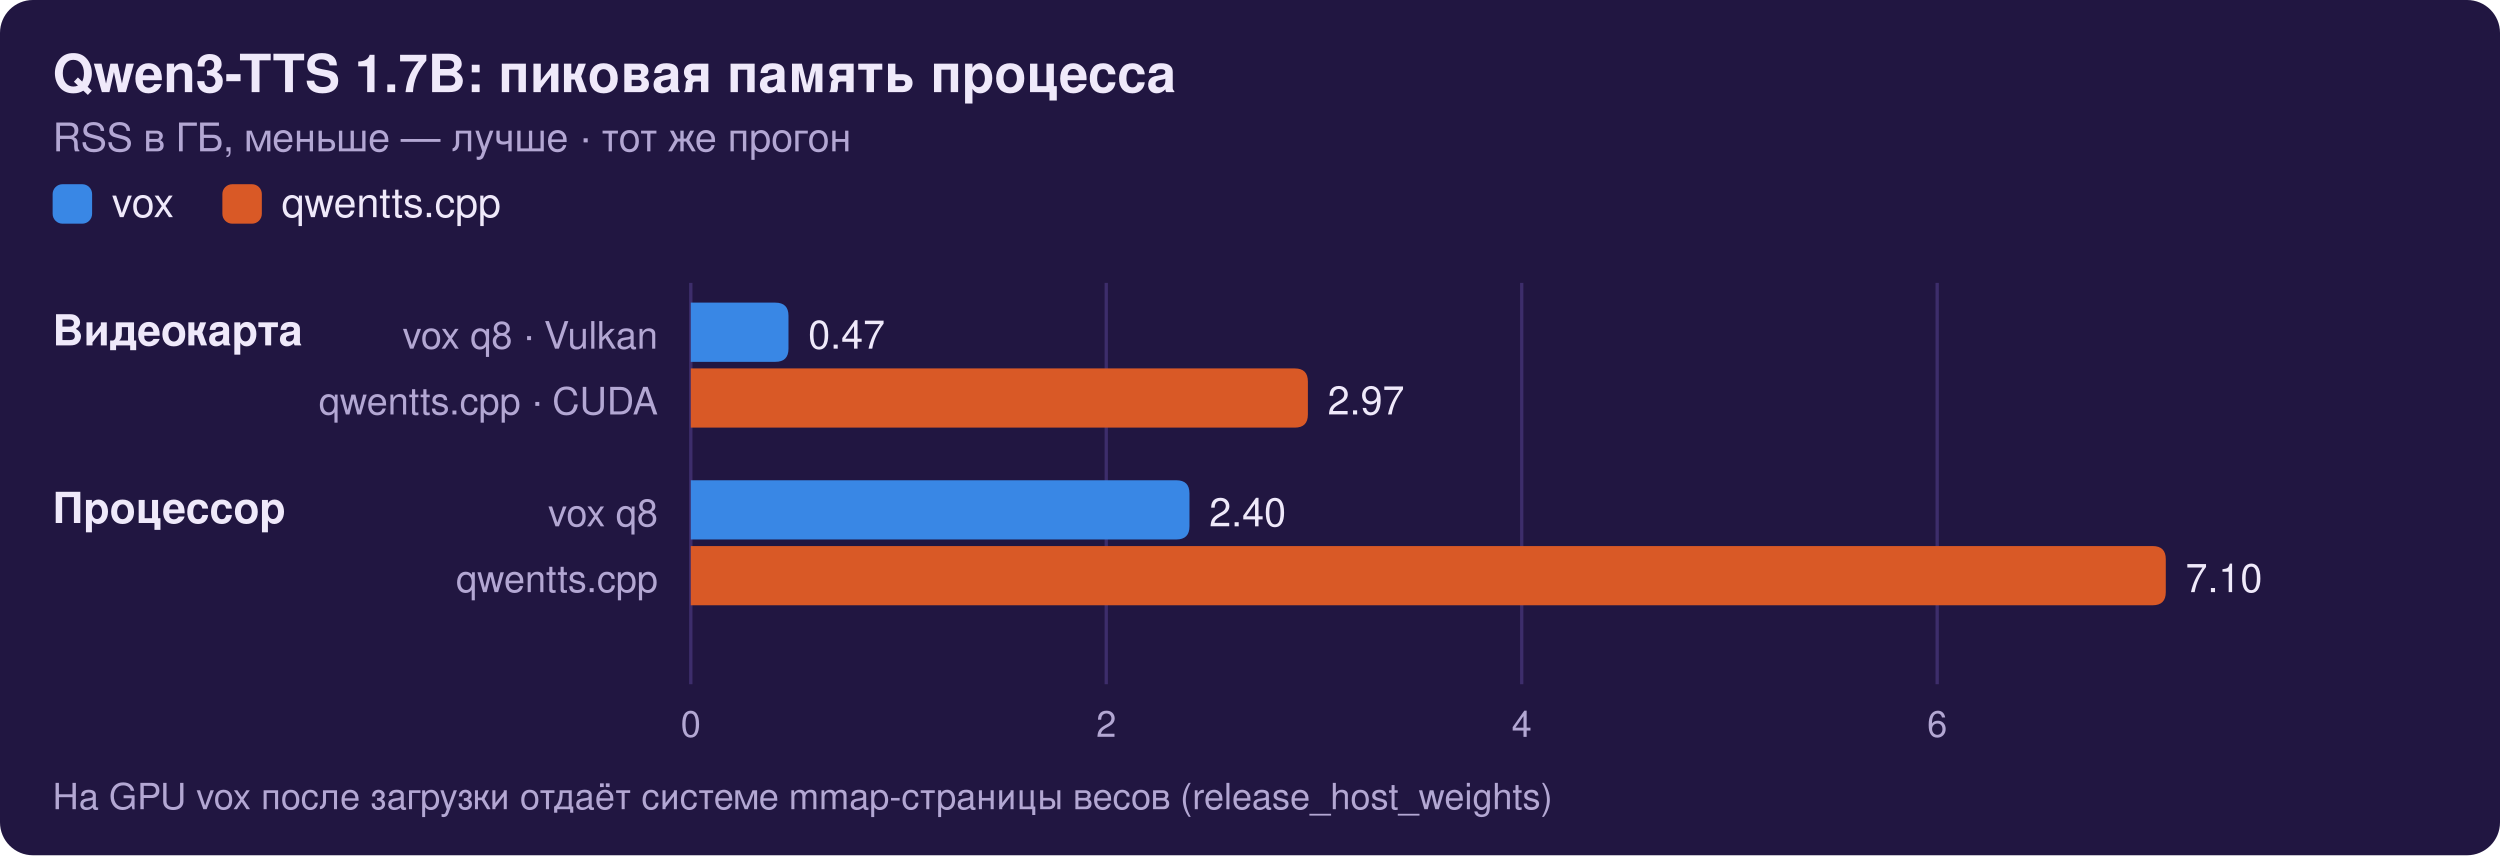
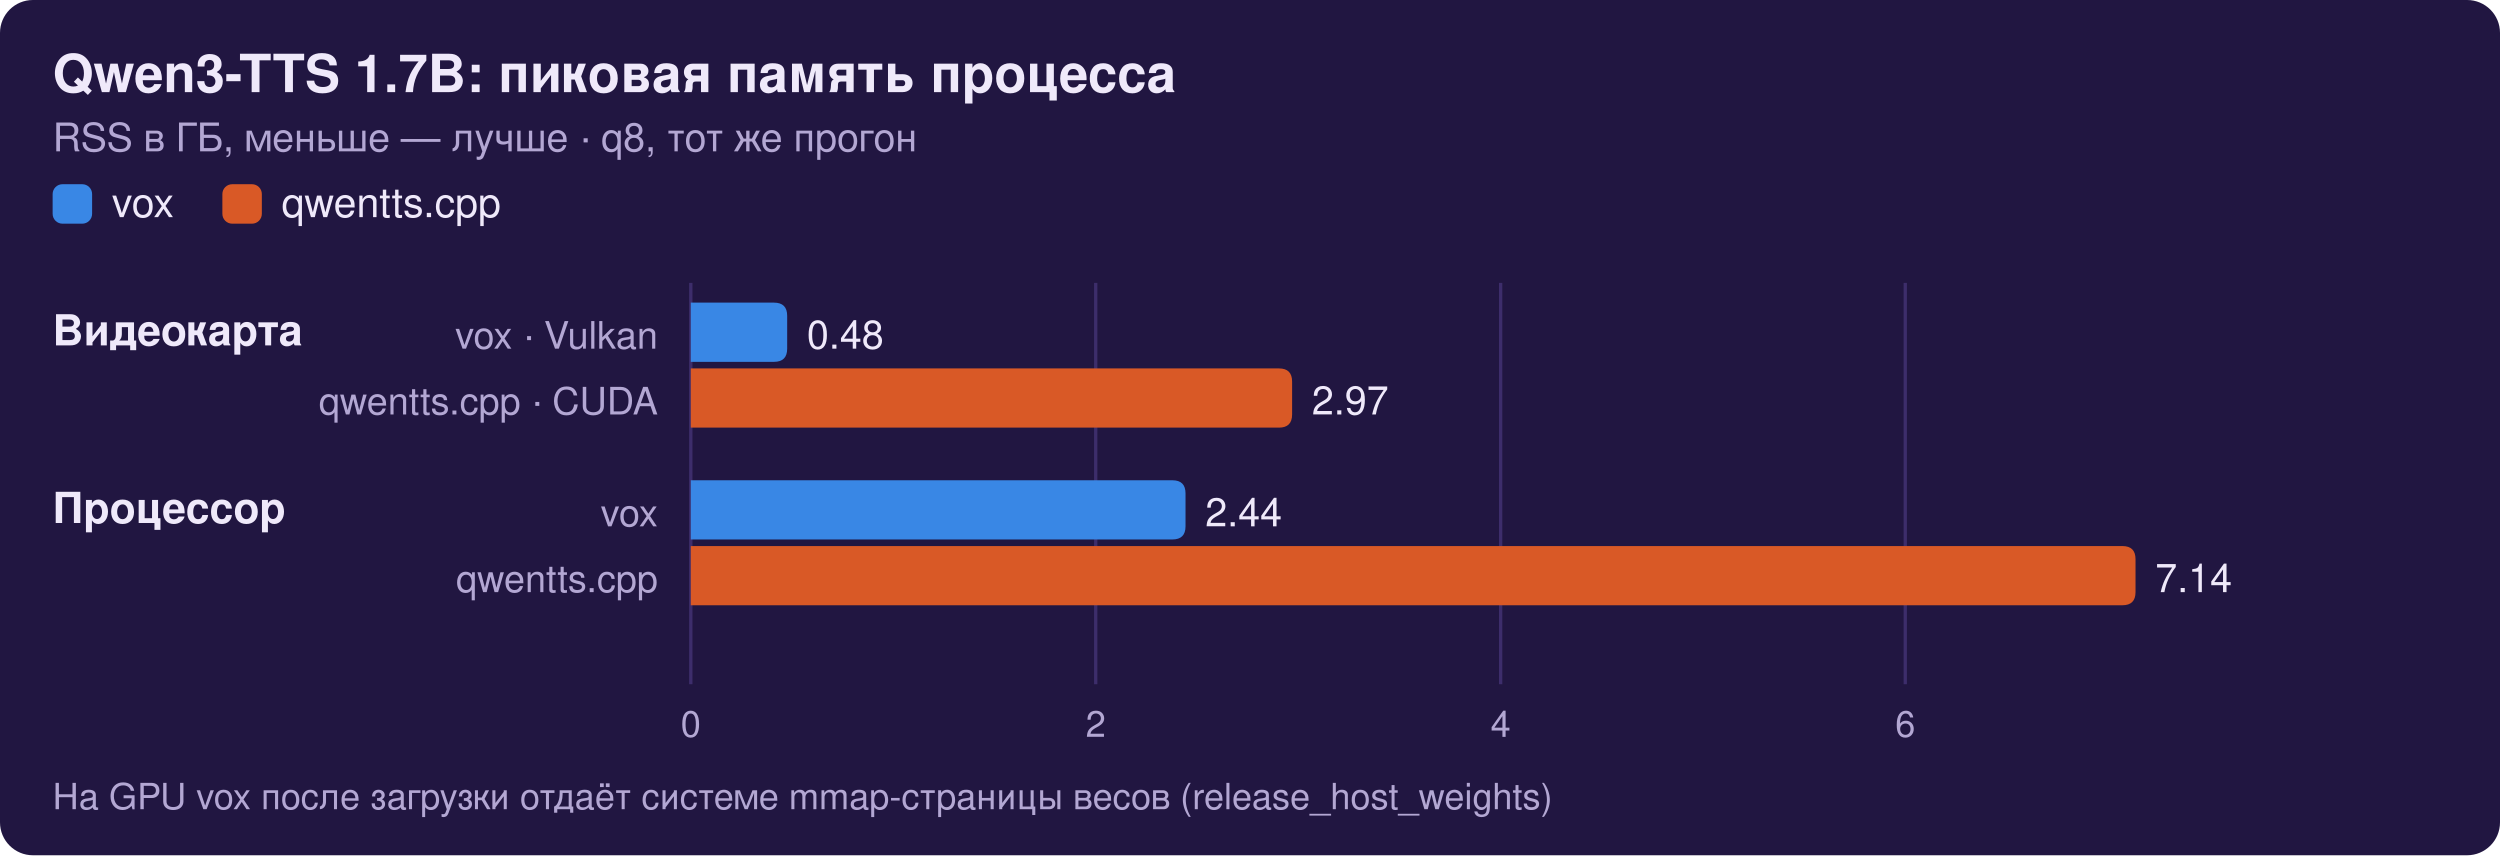
<svg xmlns="http://www.w3.org/2000/svg" width="760" height="260" viewBox="0 0 760 260" font-family="-apple-system,BlinkMacSystemFont,'Segoe UI',Helvetica,Arial,sans-serif" role="img" aria-label="Qwen3-TTS 1.7B: пиковая память процесса">
  <rect width="760" height="260" rx="10" fill="#211641" />
  <text x="16" y="28" fill="#efe9fa" font-size="16" font-weight="700">Qwen3-TTS 1.7B: пиковая память процесса</text>
-   <text x="16" y="46" fill="#b3a7d3" font-size="12">RSS в ГБ, меньше — лучше · тот же прогон</text>
+   <text x="16" y="46" fill="#b3a7d3" font-size="12">RSS в ГБ, меньше — лучше · q8, тот же прогон</text>
  <rect x="16" y="56" width="12" height="12" rx="3" fill="#3987e5" />
  <text x="34" y="66" fill="#efe9fa" font-size="12.5">vox</text>
  <rect x="67.6" y="56" width="12" height="12" rx="3" fill="#d95926" />
  <text x="85.6" y="66" fill="#efe9fa" font-size="12.5">qwentts.cpp</text>
  <line x1="210.0" x2="210.0" y1="86" y2="208" stroke="#3d2d6b" stroke-width="1" />
  <text x="210.0" y="224" fill="#b3a7d3" font-size="11" text-anchor="middle">0</text>
-   <line x1="336.3" x2="336.3" y1="86" y2="208" stroke="#3d2d6b" stroke-width="1" />
-   <text x="336.3" y="224" fill="#b3a7d3" font-size="11" text-anchor="middle">2</text>
-   <line x1="462.6" x2="462.6" y1="86" y2="208" stroke="#3d2d6b" stroke-width="1" />
-   <text x="462.6" y="224" fill="#b3a7d3" font-size="11" text-anchor="middle">4</text>
-   <line x1="588.9" x2="588.9" y1="86" y2="208" stroke="#3d2d6b" stroke-width="1" />
-   <text x="588.9" y="224" fill="#b3a7d3" font-size="11" text-anchor="middle">6</text>
+   <line x1="333.1" x2="333.1" y1="86" y2="208" stroke="#3d2d6b" stroke-width="1" />
+   <text x="333.1" y="224" fill="#b3a7d3" font-size="11" text-anchor="middle">2</text>
+   <line x1="456.2" x2="456.2" y1="86" y2="208" stroke="#3d2d6b" stroke-width="1" />
+   <text x="456.2" y="224" fill="#b3a7d3" font-size="11" text-anchor="middle">4</text>
+   <line x1="579.2" x2="579.2" y1="86" y2="208" stroke="#3d2d6b" stroke-width="1" />
+   <text x="579.2" y="224" fill="#b3a7d3" font-size="11" text-anchor="middle">6</text>
  <text x="16" y="159.0" fill="#efe9fa" font-size="13" font-weight="600">Процессор</text>
  <text x="16" y="105.0" fill="#efe9fa" font-size="13" font-weight="600">Видеокарта</text>
-   <path d="M210.0,92.0 H235.7 Q239.7,92.0 239.7,96.0 V106.0 Q239.7,110.0 235.7,110.0 H210.0 Z" fill="#3987e5" />
-   <text x="245.7" y="106.0" fill="#efe9fa" font-size="12" font-variant-numeric="tabular-nums">0.47</text>
-   <text x="200" y="106.0" fill="#b3a7d3" font-size="11.5" text-anchor="end">vox q8 · Vulkan</text>
-   <path d="M210.0,112.0 H393.6 Q397.6,112.0 397.6,116.0 V126.0 Q397.6,130.0 393.6,130.0 H210.0 Z" fill="#d95926" />
-   <text x="403.6" y="126.0" fill="#efe9fa" font-size="12" font-variant-numeric="tabular-nums">2.97</text>
+   <path d="M210.0,92.0 H235.3 Q239.3,92.0 239.3,96.0 V106.0 Q239.3,110.0 235.3,110.0 H210.0 Z" fill="#3987e5" />
+   <text x="245.3" y="106.0" fill="#efe9fa" font-size="12" font-variant-numeric="tabular-nums">0.48</text>
+   <text x="200" y="106.0" fill="#b3a7d3" font-size="11.5" text-anchor="end">vox · Vulkan</text>
+   <path d="M210.0,112.0 H388.8 Q392.8,112.0 392.8,116.0 V126.0 Q392.8,130.0 388.8,130.0 H210.0 Z" fill="#d95926" />
+   <text x="398.8" y="126.0" fill="#efe9fa" font-size="12" font-variant-numeric="tabular-nums">2.97</text>
  <text x="200" y="126.0" fill="#b3a7d3" font-size="11.5" text-anchor="end">qwentts.cpp · CUDA</text>
-   <path d="M210.0,146.0 H357.6 Q361.6,146.0 361.6,150.0 V160.0 Q361.6,164.0 357.6,164.0 H210.0 Z" fill="#3987e5" />
-   <text x="367.6" y="160.0" fill="#efe9fa" font-size="12" font-variant-numeric="tabular-nums">2.40</text>
-   <text x="200" y="160.0" fill="#b3a7d3" font-size="11.5" text-anchor="end">vox q8</text>
-   <path d="M210.0,166.0 H654.4 Q658.4,166.0 658.4,170.0 V180.0 Q658.4,184.0 654.4,184.0 H210.0 Z" fill="#d95926" />
-   <text x="664.4" y="180.0" fill="#efe9fa" font-size="12" font-variant-numeric="tabular-nums">7.10</text>
+   <path d="M210.0,146.0 H356.4 Q360.4,146.0 360.4,150.0 V160.0 Q360.4,164.0 356.4,164.0 H210.0 Z" fill="#3987e5" />
+   <text x="366.4" y="160.0" fill="#efe9fa" font-size="12" font-variant-numeric="tabular-nums">2.44</text>
+   <text x="200" y="160.0" fill="#b3a7d3" font-size="11.5" text-anchor="end">vox</text>
+   <path d="M210.0,166.0 H645.2 Q649.2,166.0 649.2,170.0 V180.0 Q649.2,184.0 645.2,184.0 H210.0 Z" fill="#d95926" />
+   <text x="655.2" y="180.0" fill="#efe9fa" font-size="12" font-variant-numeric="tabular-nums">7.14</text>
  <text x="200" y="180.0" fill="#b3a7d3" font-size="11.5" text-anchor="end">qwentts.cpp</text>
  <text x="16" y="246" fill="#b3a7d3" font-size="11">На GPU vox после загрузки отдаёт системе mmap-страницы весов (release_host_weights)</text>
</svg>
